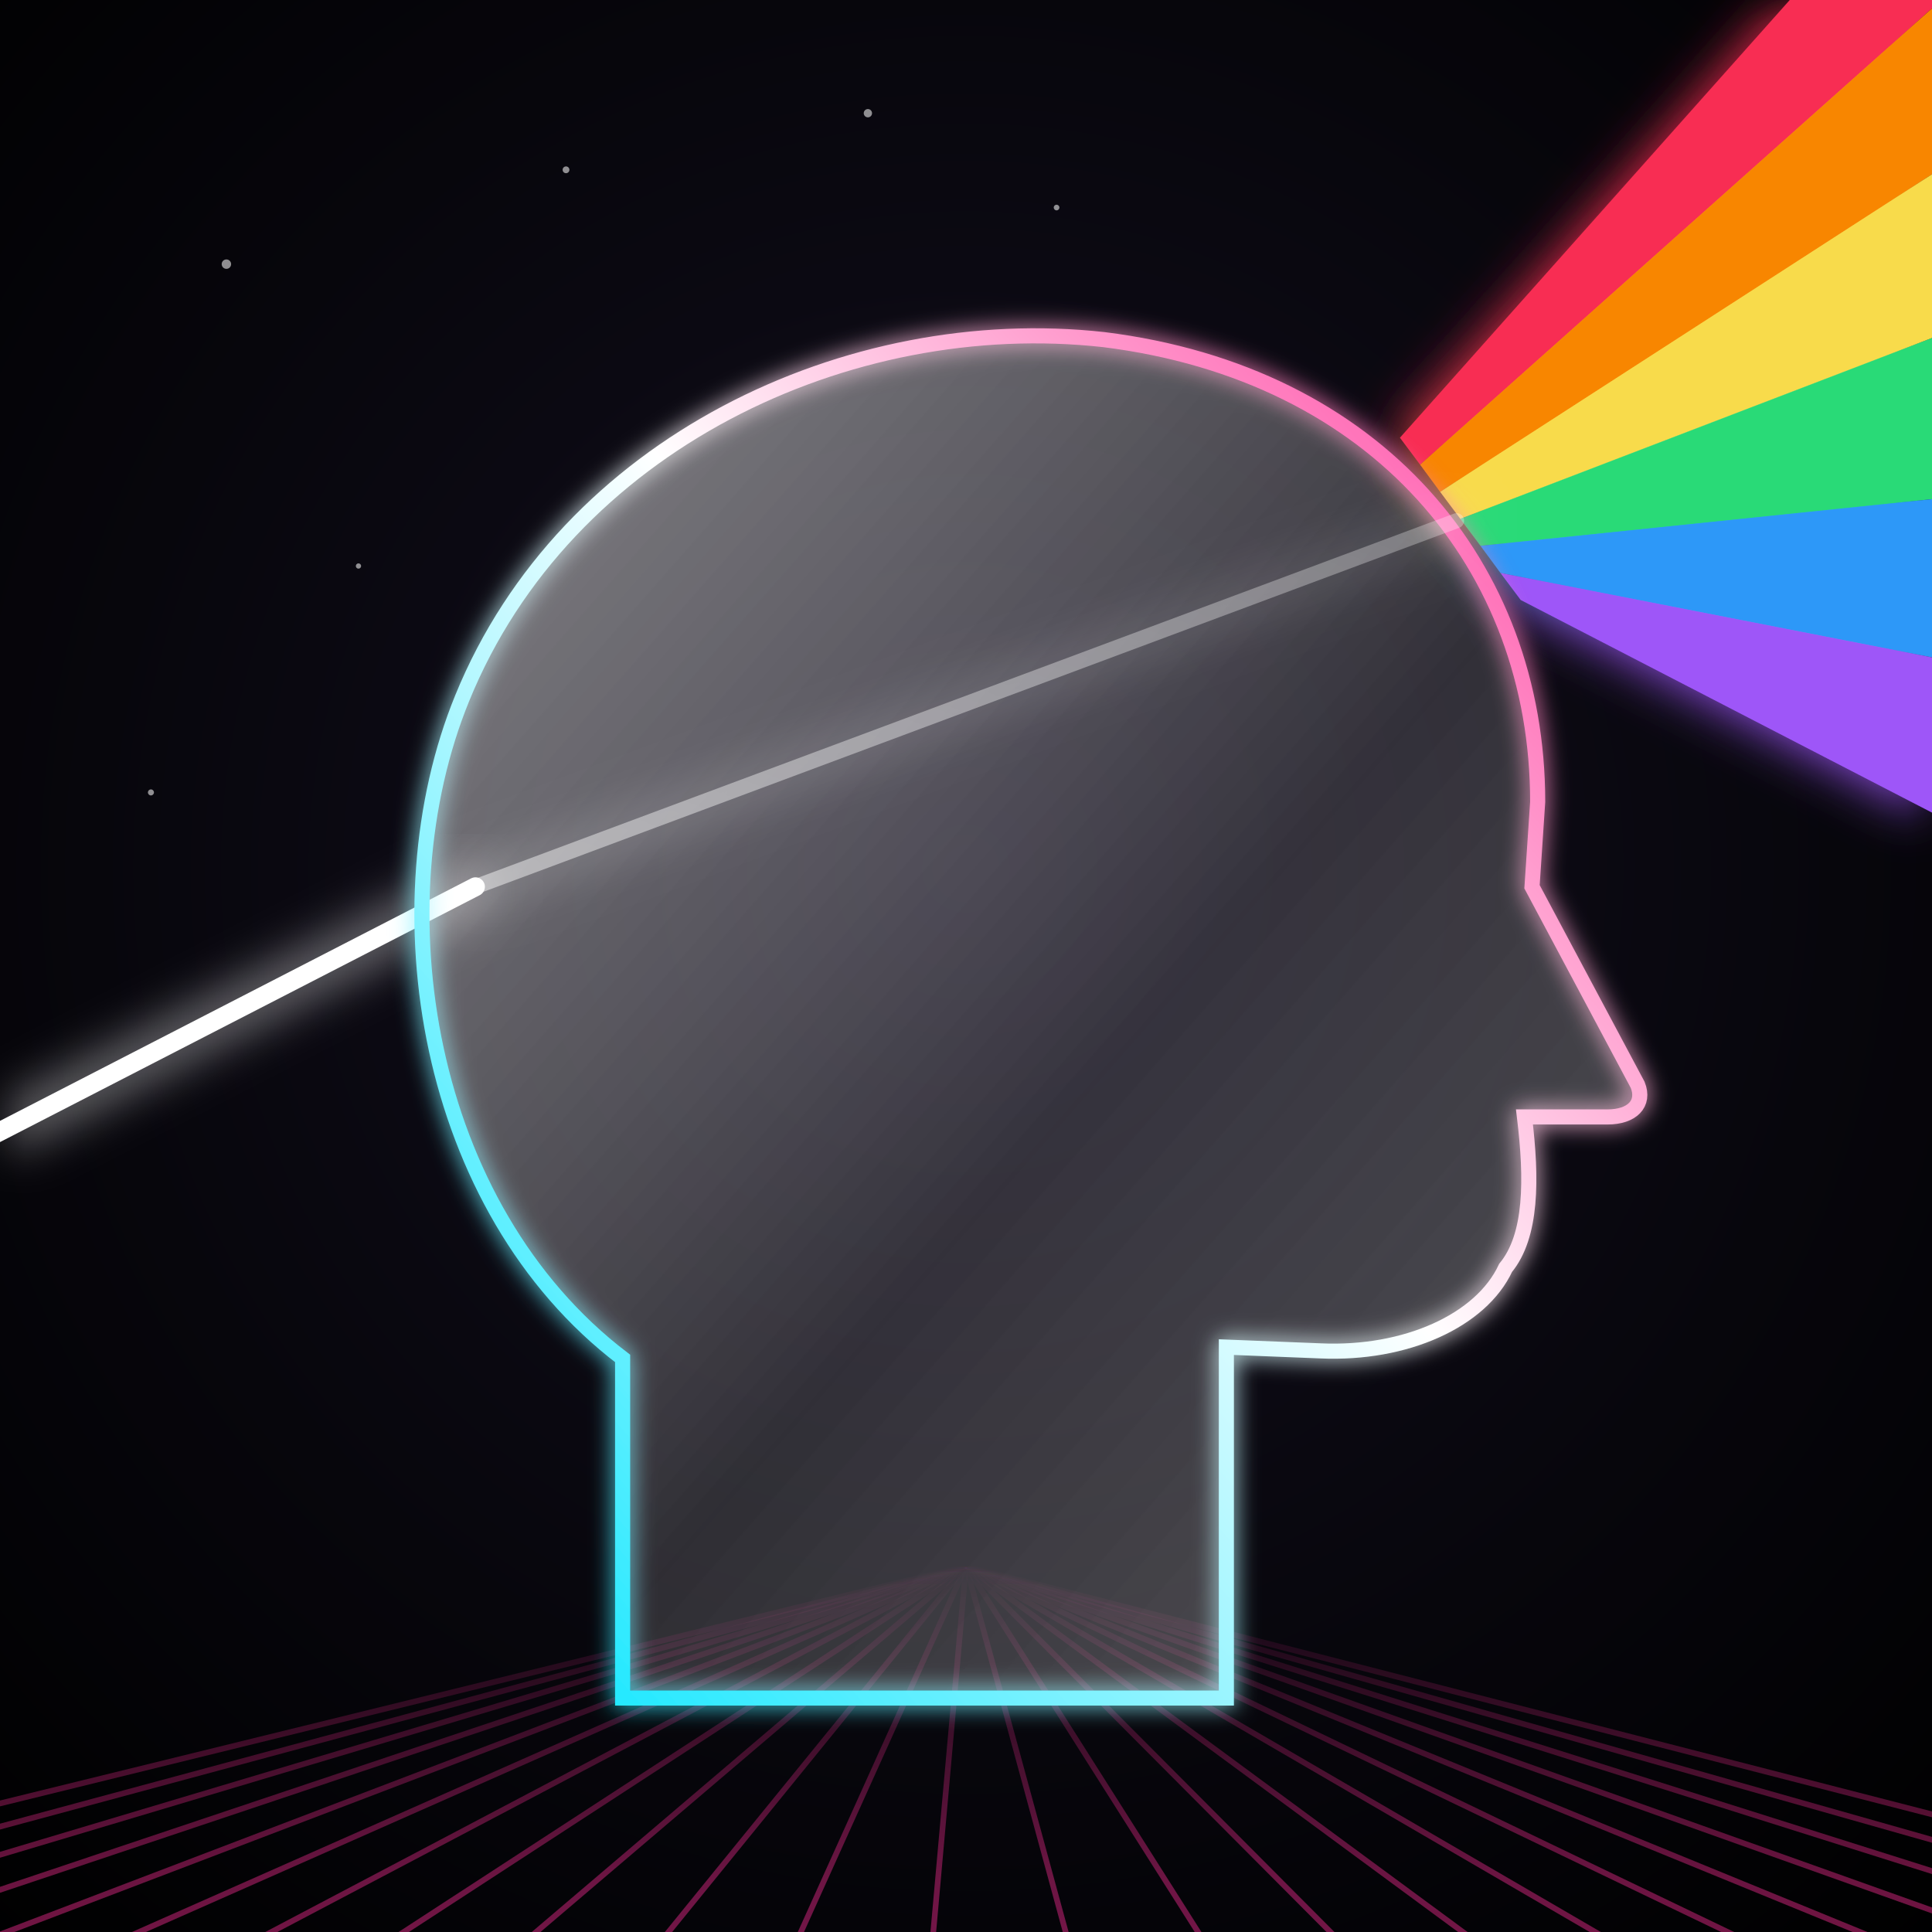
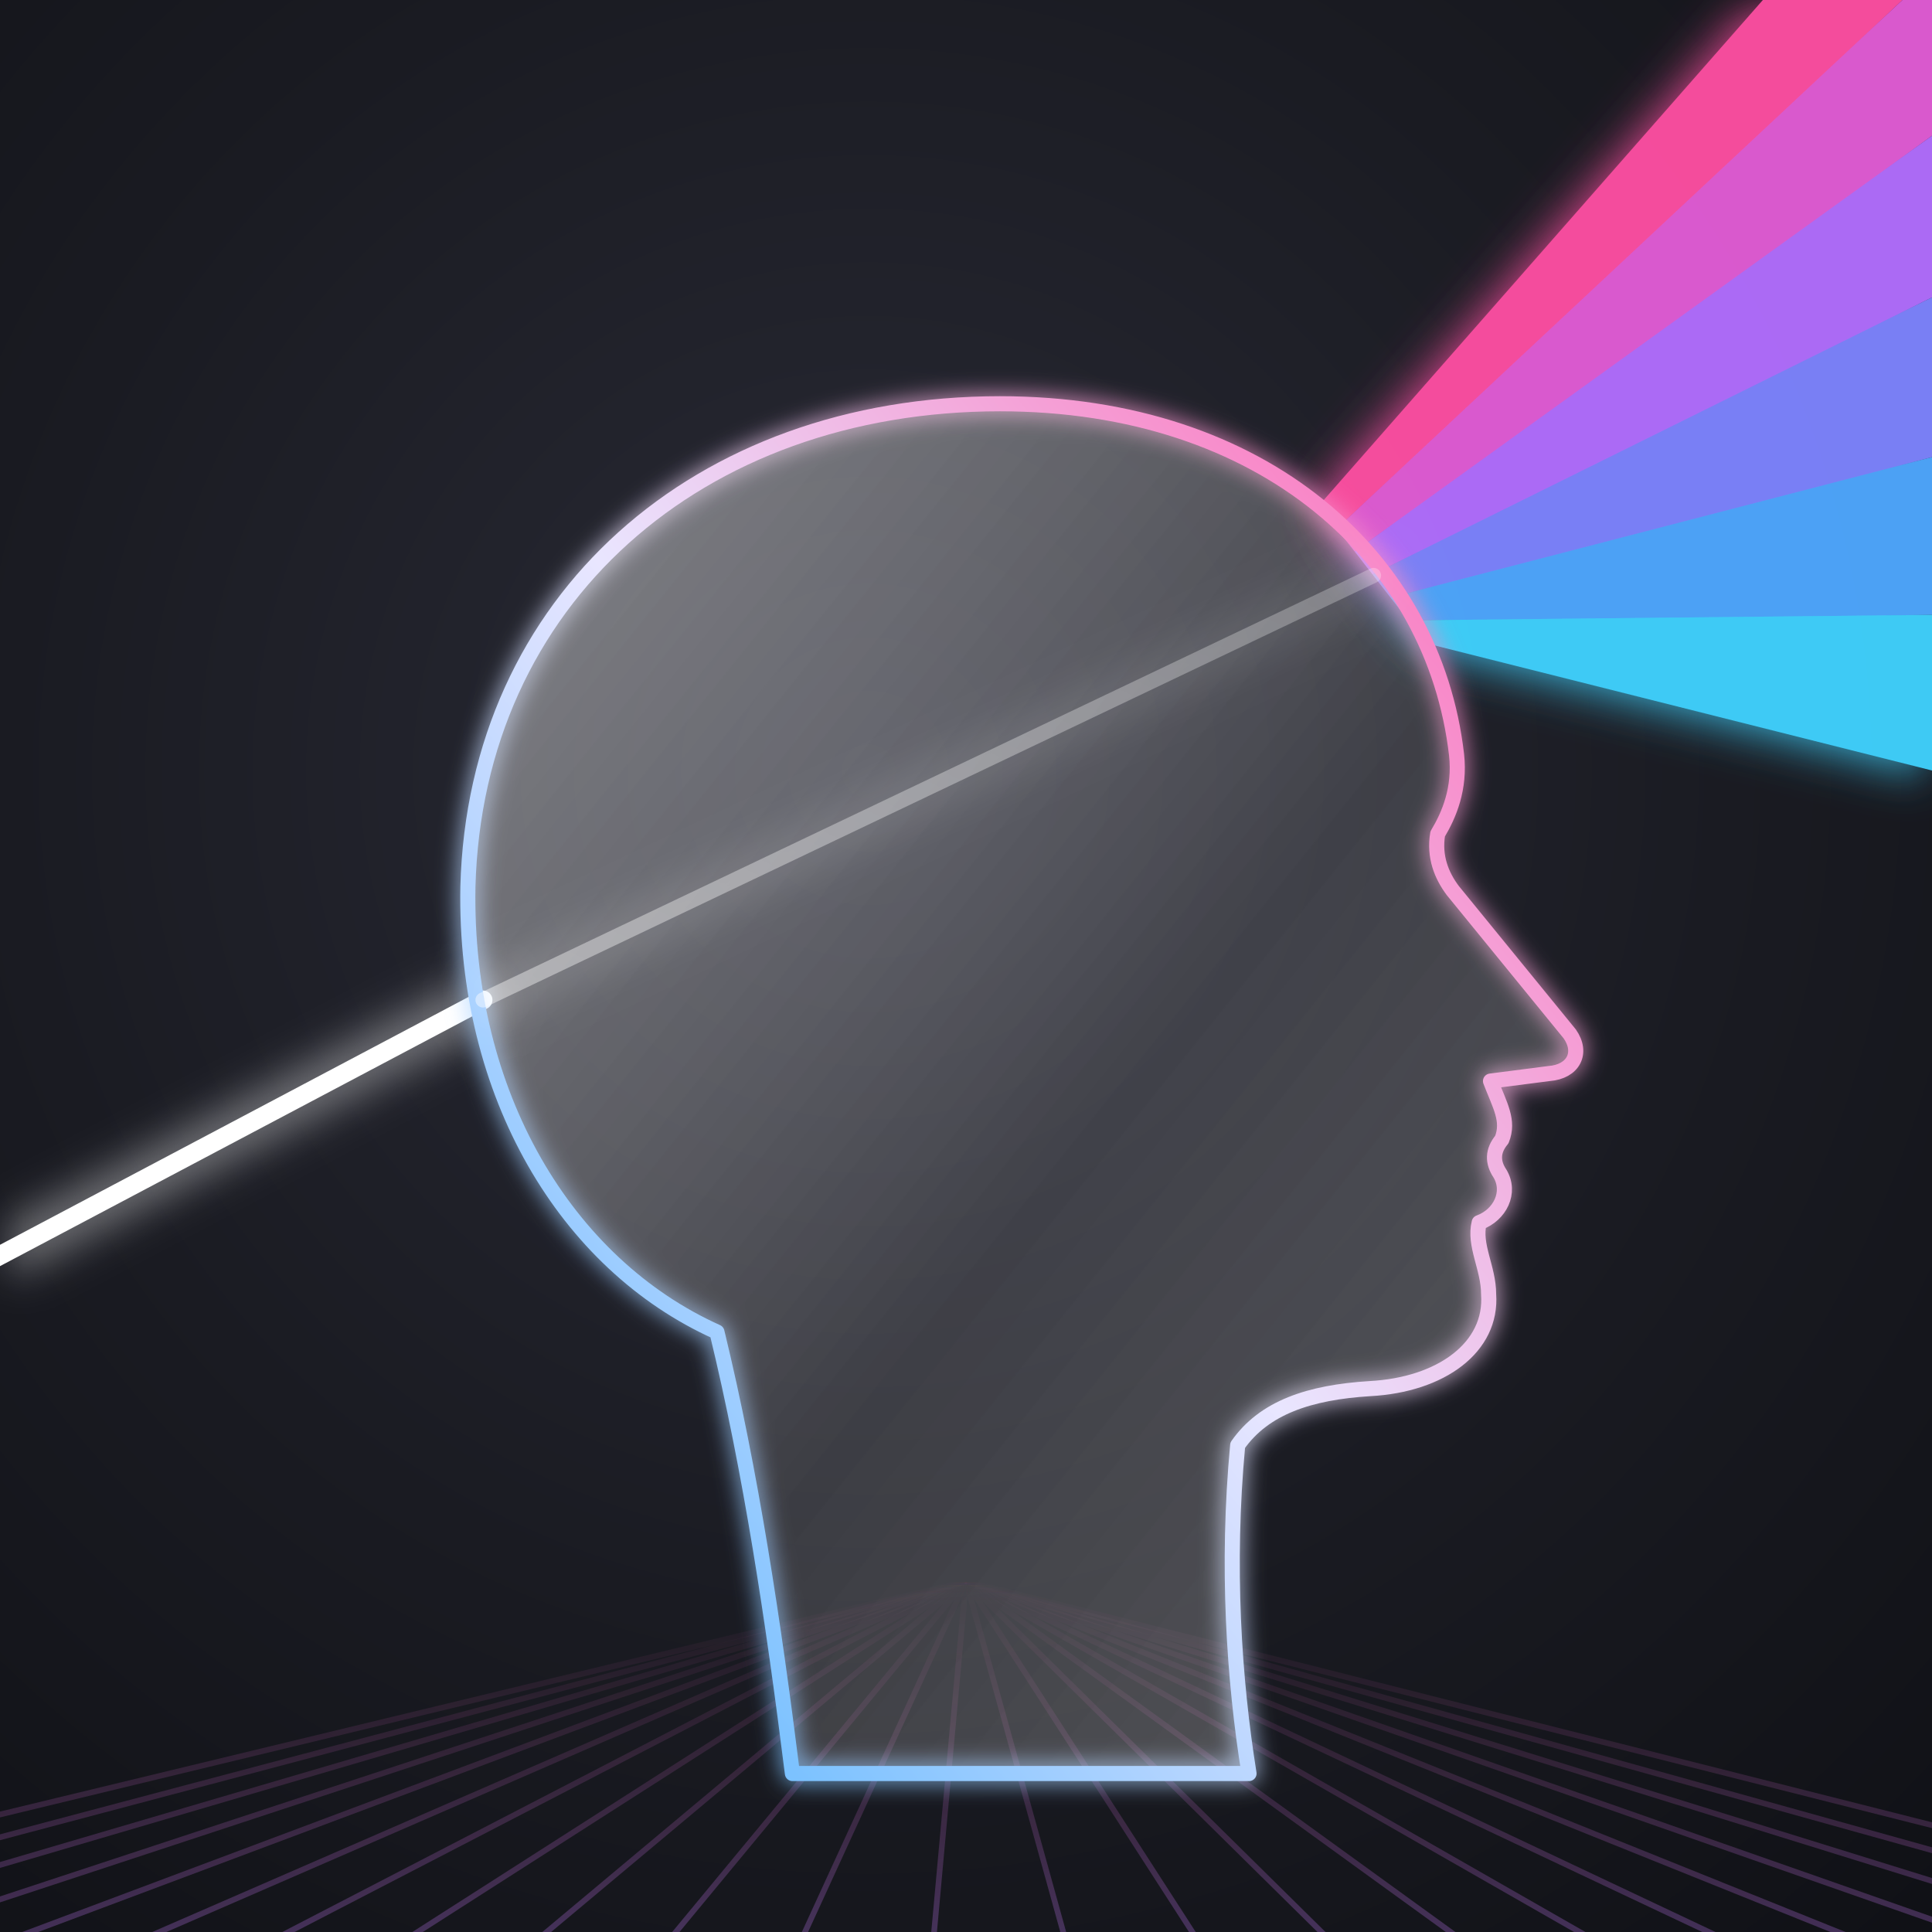
<svg xmlns="http://www.w3.org/2000/svg" viewBox="0 0 1024 1024" width="1024" height="1024">
  <defs>
-     <radialGradient id="bg" cx="50%" cy="45%" r="75%">
-       <stop offset="0" stop-color="#14101f" />
-       <stop offset=".6" stop-color="#07060c" />
-       <stop offset="1" stop-color="#000" />
+     <radialGradient id="bg" cx="45%" cy="40%" r="80%">
+       <stop offset="0" stop-color="#2a2b36" />
+       <stop offset=".55" stop-color="#1a1b22" />
+       <stop offset="1" stop-color="#101116" />
    </radialGradient>
    <linearGradient id="glass" x1="0" y1="0" x2="1" y2="1">
-       <stop offset="0" stop-color="#fff" stop-opacity=".30" />
-       <stop offset=".55" stop-color="#fff" stop-opacity=".08" />
-       <stop offset="1" stop-color="#fff" stop-opacity=".18" />
-     </linearGradient>
-     <linearGradient id="solid" x1="0" y1="0" x2="1" y2="1">
-       <stop offset="0" stop-color="#ffffff" />
-       <stop offset="1" stop-color="#d9d6ea" />
-     </linearGradient>
-     <linearGradient id="gridfade" x1="0" y1="0" x2="0" y2="1">
-       <stop offset="0" stop-color="#FF2E97" stop-opacity="0" />
-       <stop offset=".35" stop-color="#FF2E97" stop-opacity=".55" />
-       <stop offset="1" stop-color="#FF2E97" stop-opacity=".9" />
+       <stop offset="0" stop-color="#fff" stop-opacity=".26" />
+       <stop offset=".55" stop-color="#fff" stop-opacity=".07" />
+       <stop offset="1" stop-color="#fff" stop-opacity=".16" />
    </linearGradient>
    <linearGradient id="rim" x1="0" y1="1" x2="1" y2="0">
-       <stop offset="0" stop-color="#00E5FF" />
-       <stop offset=".55" stop-color="#ffffff" />
-       <stop offset="1" stop-color="#FF2E97" />
+       <stop offset="0" stop-color="#4FB3FF" />
+       <stop offset=".5" stop-color="#E9E6FF" />
+       <stop offset="1" stop-color="#FF5FB0" />
    </linearGradient>
    <linearGradient id="inner" x1="0" y1="1" x2="1" y2="0">
      <stop offset="0" stop-color="#fff" stop-opacity=".95" />
      <stop offset="1" stop-color="#fff" stop-opacity=".55" />
    </linearGradient>
+     <linearGradient id="gridfade" x1="0" y1="0" x2="0" y2="1">
+       <stop offset="0" stop-color="#FF5FB0" stop-opacity="0" />
+       <stop offset=".4" stop-color="#C77DFF" stop-opacity=".45" />
+       <stop offset="1" stop-color="#4FB3FF" stop-opacity=".8" />
+     </linearGradient>
    <filter id="glow" x="-20%" y="-20%" width="140%" height="140%">
-       <feGaussianBlur stdDeviation="14" result="b" />
+       <feGaussianBlur stdDeviation="13" result="b" />
      <feMerge>
        <feMergeNode in="b" />
        <feMergeNode in="SourceGraphic" />
      </feMerge>
    </filter>
-     <filter id="softglow" x="-20%" y="-20%" width="140%" height="140%">
+     <filter id="soft" x="-20%" y="-20%" width="140%" height="140%">
      <feGaussianBlur stdDeviation="6" result="b" />
      <feMerge>
        <feMergeNode in="b" />
        <feMergeNode in="SourceGraphic" />
      </feMerge>
    </filter>
    <clipPath id="below">
-       <rect x="0" y="830" width="1024" height="300" />
+       <rect x="0" y="838" width="1024" height="300" />
    </clipPath>
  </defs>
  <rect width="1024" height="1024" fill="url(#bg)" />
-   <g fill="#fff" opacity=".55">
-     <circle cx="120" cy="140" r="2.5" />
-     <circle cx="300" cy="90" r="1.8" />
-     <circle cx="460" cy="60" r="2.2" />
-     <circle cx="80" cy="420" r="1.6" />
-     <circle cx="190" cy="300" r="1.4" />
-     <circle cx="560" cy="110" r="1.5" />
+   <g clip-path="url(#below)" stroke="url(#gridfade)" stroke-width="3" opacity=".6">
+     <line x1="0" y1="842.2" x2="1024" y2="842.2" />
+     <line x1="0" y1="851.6" x2="1024" y2="851.6" />
+     <line x1="0" y1="865.2" x2="1024" y2="865.2" />
+     <line x1="0" y1="882.3" x2="1024" y2="882.3" />
+     <line x1="0" y1="902.8" x2="1024" y2="902.8" />
+     <line x1="0" y1="926.3" x2="1024" y2="926.3" />
+     <line x1="0" y1="952.8" x2="1024" y2="952.8" />
+     <line x1="0" y1="982.0" x2="1024" y2="982.0" />
+     <line x1="512" y1="838" x2="-1400" y2="1300" />
+     <line x1="512" y1="838" x2="-1230" y2="1300" />
+     <line x1="512" y1="838" x2="-1060" y2="1300" />
+     <line x1="512" y1="838" x2="-890" y2="1300" />
+     <line x1="512" y1="838" x2="-720" y2="1300" />
+     <line x1="512" y1="838" x2="-550" y2="1300" />
+     <line x1="512" y1="838" x2="-380" y2="1300" />
+     <line x1="512" y1="838" x2="-210" y2="1300" />
+     <line x1="512" y1="838" x2="-40" y2="1300" />
+     <line x1="512" y1="838" x2="130" y2="1300" />
+     <line x1="512" y1="838" x2="300" y2="1300" />
+     <line x1="512" y1="838" x2="470" y2="1300" />
+     <line x1="512" y1="838" x2="640" y2="1300" />
+     <line x1="512" y1="838" x2="810" y2="1300" />
+     <line x1="512" y1="838" x2="980" y2="1300" />
+     <line x1="512" y1="838" x2="1150" y2="1300" />
+     <line x1="512" y1="838" x2="1320" y2="1300" />
+     <line x1="512" y1="838" x2="1490" y2="1300" />
+     <line x1="512" y1="838" x2="1660" y2="1300" />
+     <line x1="512" y1="838" x2="1830" y2="1300" />
+     <line x1="512" y1="838" x2="2000" y2="1300" />
+     <line x1="512" y1="838" x2="2170" y2="1300" />
+     <line x1="512" y1="838" x2="2340" y2="1300" />
  </g>
-   <g clip-path="url(#below)" stroke="url(#gridfade)" stroke-width="3" opacity=".75">
-     <line x1="0" y1="834.2" x2="1024" y2="834.2" />
-     <line x1="0" y1="843.6" x2="1024" y2="843.6" />
-     <line x1="0" y1="857.2" x2="1024" y2="857.2" />
-     <line x1="0" y1="874.3" x2="1024" y2="874.3" />
-     <line x1="0" y1="894.8" x2="1024" y2="894.8" />
-     <line x1="0" y1="918.3" x2="1024" y2="918.3" />
-     <line x1="0" y1="944.8" x2="1024" y2="944.8" />
-     <line x1="0" y1="974.0" x2="1024" y2="974.0" />
-     <line x1="512" y1="830" x2="-1400" y2="1300" />
-     <line x1="512" y1="830" x2="-1230" y2="1300" />
-     <line x1="512" y1="830" x2="-1060" y2="1300" />
-     <line x1="512" y1="830" x2="-890" y2="1300" />
-     <line x1="512" y1="830" x2="-720" y2="1300" />
-     <line x1="512" y1="830" x2="-550" y2="1300" />
-     <line x1="512" y1="830" x2="-380" y2="1300" />
-     <line x1="512" y1="830" x2="-210" y2="1300" />
-     <line x1="512" y1="830" x2="-40" y2="1300" />
-     <line x1="512" y1="830" x2="130" y2="1300" />
-     <line x1="512" y1="830" x2="300" y2="1300" />
-     <line x1="512" y1="830" x2="470" y2="1300" />
-     <line x1="512" y1="830" x2="640" y2="1300" />
-     <line x1="512" y1="830" x2="810" y2="1300" />
-     <line x1="512" y1="830" x2="980" y2="1300" />
-     <line x1="512" y1="830" x2="1150" y2="1300" />
-     <line x1="512" y1="830" x2="1320" y2="1300" />
-     <line x1="512" y1="830" x2="1490" y2="1300" />
-     <line x1="512" y1="830" x2="1660" y2="1300" />
-     <line x1="512" y1="830" x2="1830" y2="1300" />
-     <line x1="512" y1="830" x2="2000" y2="1300" />
-     <line x1="512" y1="830" x2="2170" y2="1300" />
-     <line x1="512" y1="830" x2="2340" y2="1300" />
+   <line x1="0" y1="838" x2="1024" y2="838" stroke="#C77DFF" stroke-width="3" opacity=".7" filter="url(#soft)" />
+   <line x1="-20" y1="676" x2="256" y2="530" stroke="#fff" stroke-width="10" stroke-linecap="round" filter="url(#glow)" />
+   <g filter="url(#glow)" opacity=".95">
+     <polygon points="699.0,268.0 1110.0,-200.0 1110.0,-95.0 708.5,280.2" fill="#FF4FA3" />
+     <polygon points="708.5,280.2 1110.0,-95.0 1110.0,10.0 718.0,292.3" fill="#E35CD6" />
+     <polygon points="718.0,292.3 1110.0,10.0 1110.0,115.0 727.5,304.5" fill="#B26EFF" />
+     <polygon points="727.5,304.5 1110.0,115.0 1110.0,220.0 737.0,316.7" fill="#7E84FF" />
+     <polygon points="737.0,316.7 1110.0,220.0 1110.0,325.0 746.5,328.8" fill="#4FA8FF" />
+     <polygon points="746.5,328.8 1110.0,325.0 1110.0,430.0 756.0,341.0" fill="#3FD3FF" />
  </g>
-   <line x1="0" y1="830" x2="1024" y2="830" stroke="#FF2E97" stroke-width="4" opacity=".9" filter="url(#softglow)" />
-   <line x1="-20" y1="610" x2="252" y2="470" stroke="#fff" stroke-width="10" stroke-linecap="round" filter="url(#glow)" />
-   <g filter="url(#glow)" opacity=".97">
-     <polygon points="742.0,232.0 1100.0,-170.0 1100.0,-63.3 752.7,246.3" fill="#FF2D55" />
-     <polygon points="752.7,246.3 1100.0,-63.3 1100.0,43.3 763.3,260.7" fill="#FF8A00" />
-     <polygon points="763.3,260.7 1100.0,43.3 1100.0,150.0 774.0,275.0" fill="#FFE14D" />
-     <polygon points="774.0,275.0 1100.0,150.0 1100.0,256.7 784.7,289.3" fill="#2BE07A" />
-     <polygon points="784.7,289.3 1100.0,256.7 1100.0,363.3 795.3,303.7" fill="#2D9CFF" />
-     <polygon points="795.3,303.7 1100.0,363.3 1100.0,470.0 806.0,318.0" fill="#A259FF" />
-   </g>
-   <path d="M330 900 L330 720 C225 640 200 480 245 370 C300 235 450 165 585 180 C730 198 815 300 815 425 L812 470 L868 575 C872 585 865 592 852 592 L808 592 C812 625 812 655 798 672 C785 700 745 718 700 716 L650 714 L650 900 Z" fill="url(#glass)" stroke="url(#rim)" stroke-width="8" filter="url(#softglow)" />
-   <line x1="252" y1="470" x2="772" y2="276" stroke="url(#inner)" stroke-width="8" stroke-linecap="round" opacity=".55" filter="url(#glow)" />
+   <path d="M420 940 C410 860 398 780 380 706 C300 670 246 580 248 470 C252 318 370 214 530 214 C670 214 760 296 772 400 C774 418 768 432 762 442 C760 454 764 464 770 472 L832 548 C839 558 834 568 821 569 L790 573 C795 586 800 594 796 604 C791 610 791 616 795 622 C801 632 795 644 784 648 C781 660 789 672 789 686 C791 714 764 734 726 736 C694 738 670 746 656 766 C650 830 654 890 662 940 Z" fill="url(#glass)" stroke="url(#rim)" stroke-width="8" stroke-linejoin="round" filter="url(#soft)" />
+   <line x1="256" y1="530" x2="728" y2="305" stroke="url(#inner)" stroke-width="8" stroke-linecap="round" opacity=".5" filter="url(#glow)" />
</svg>
